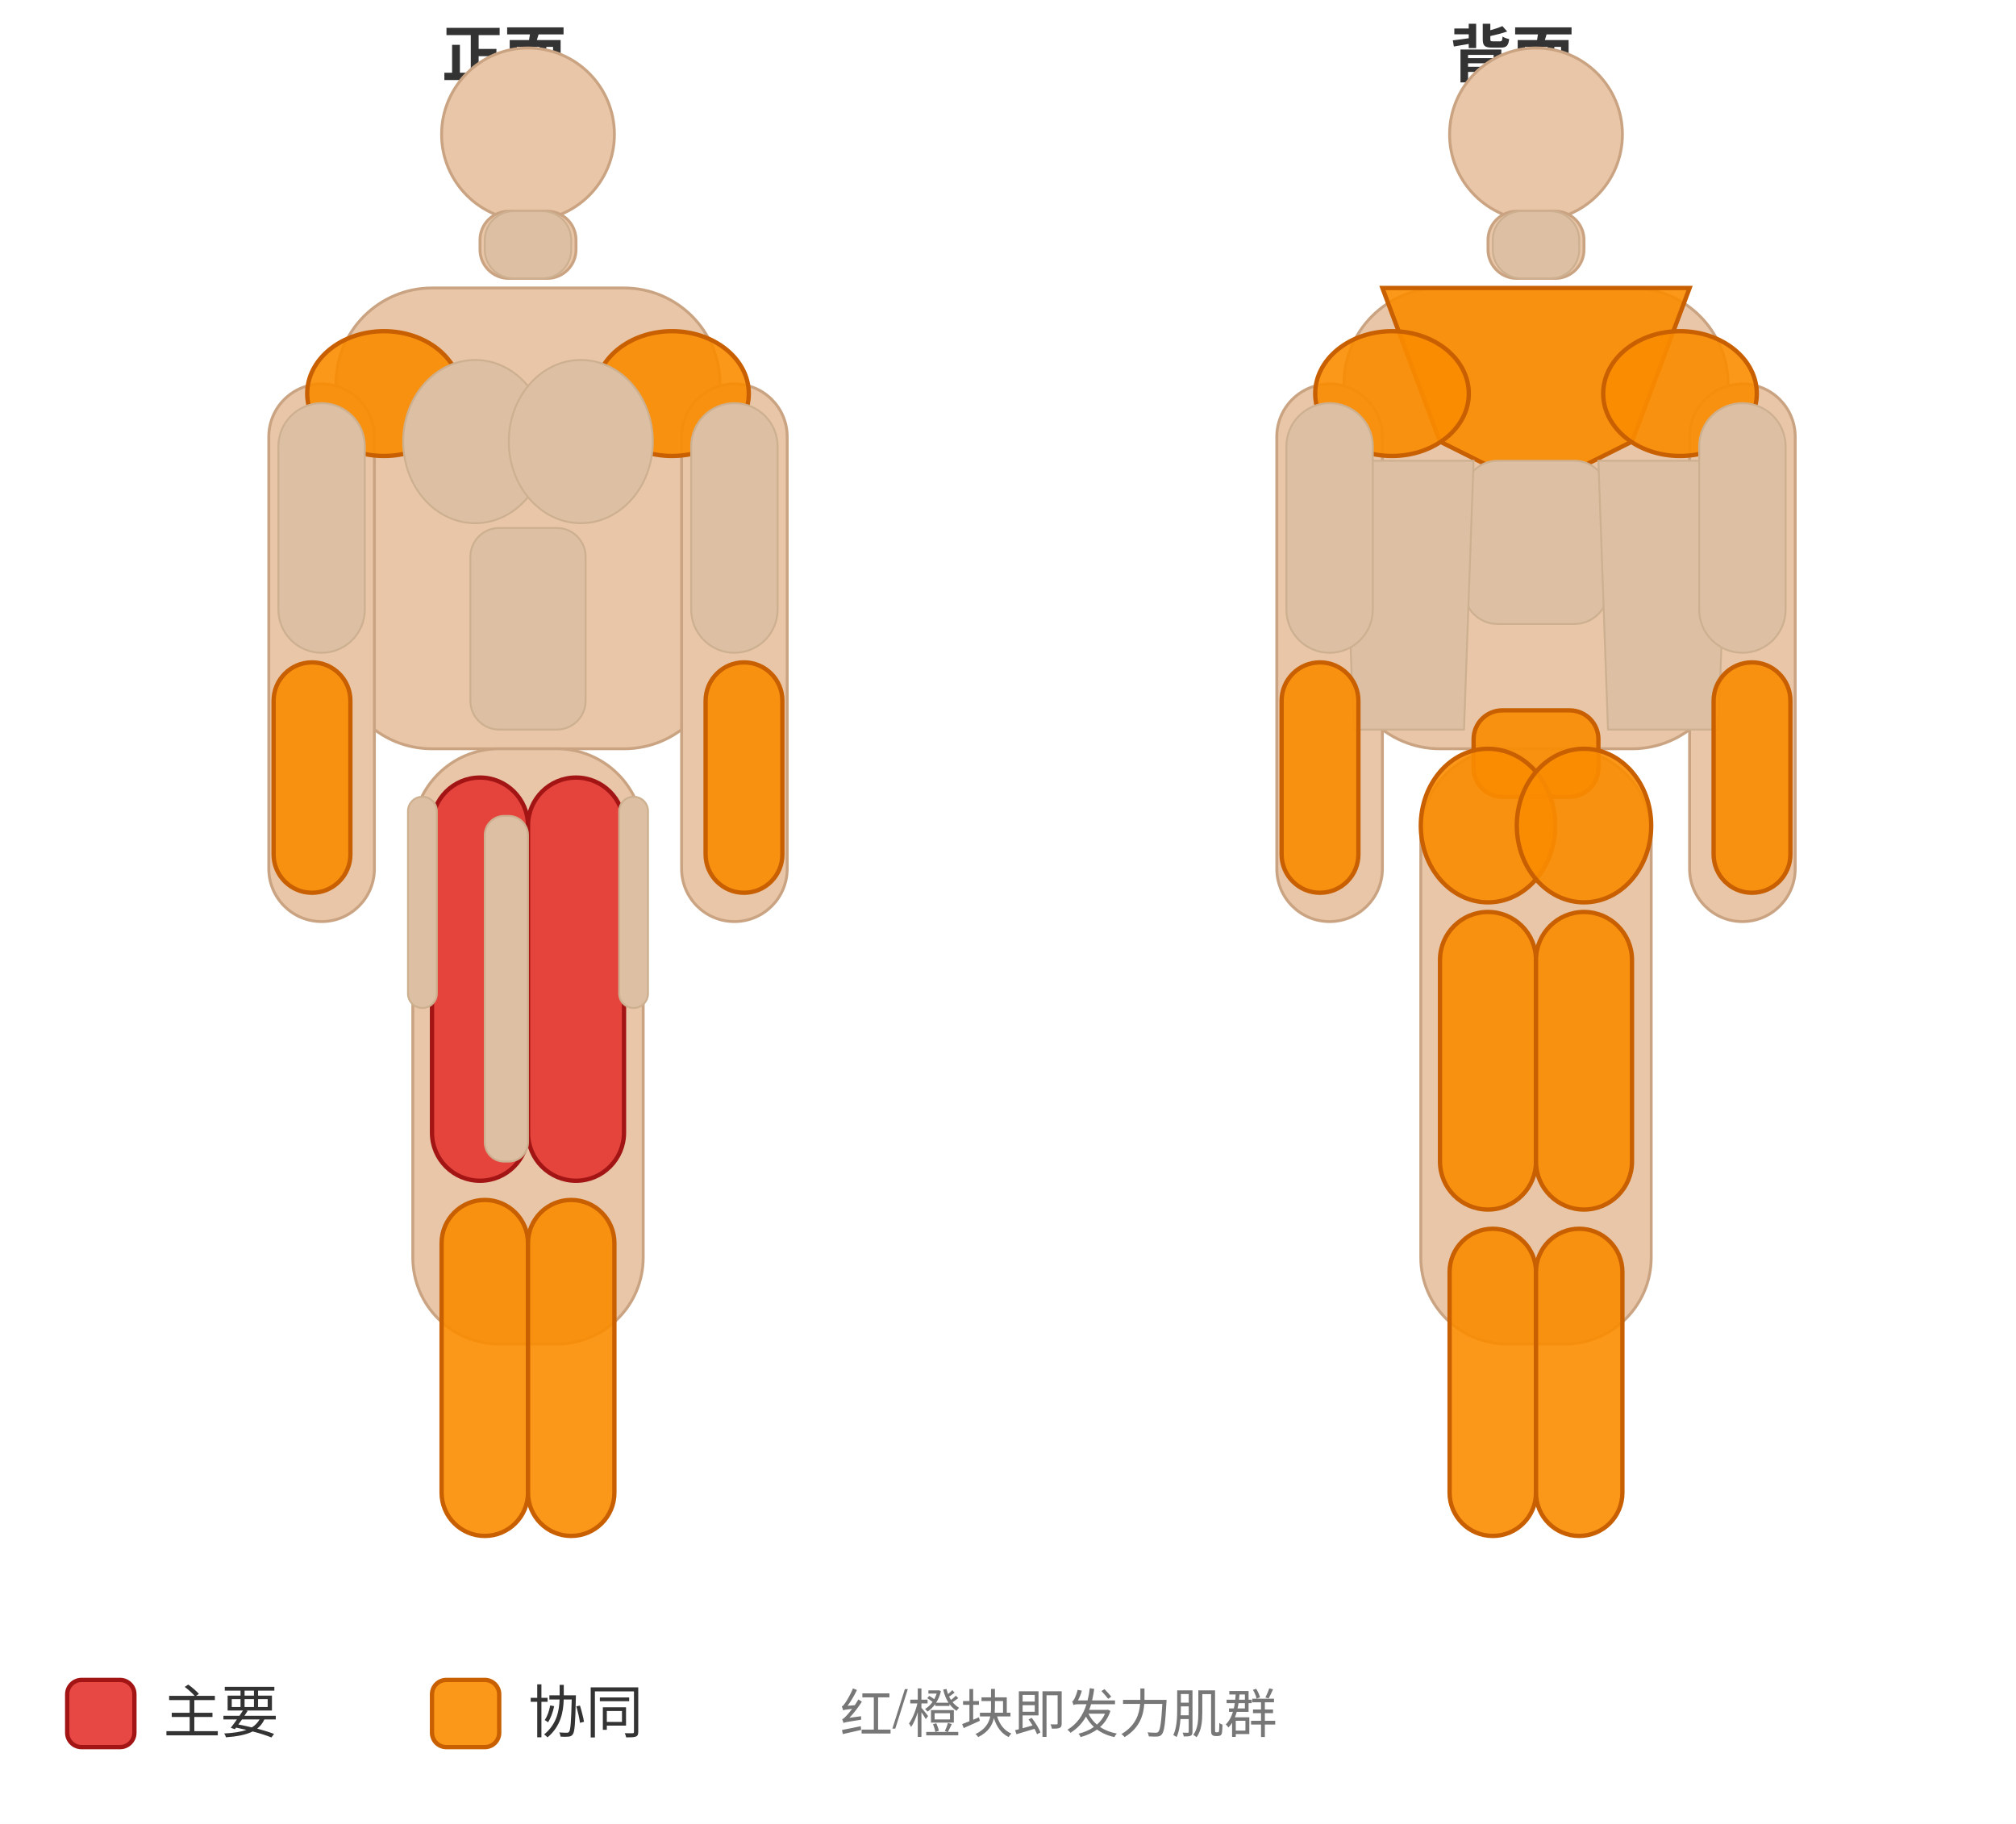
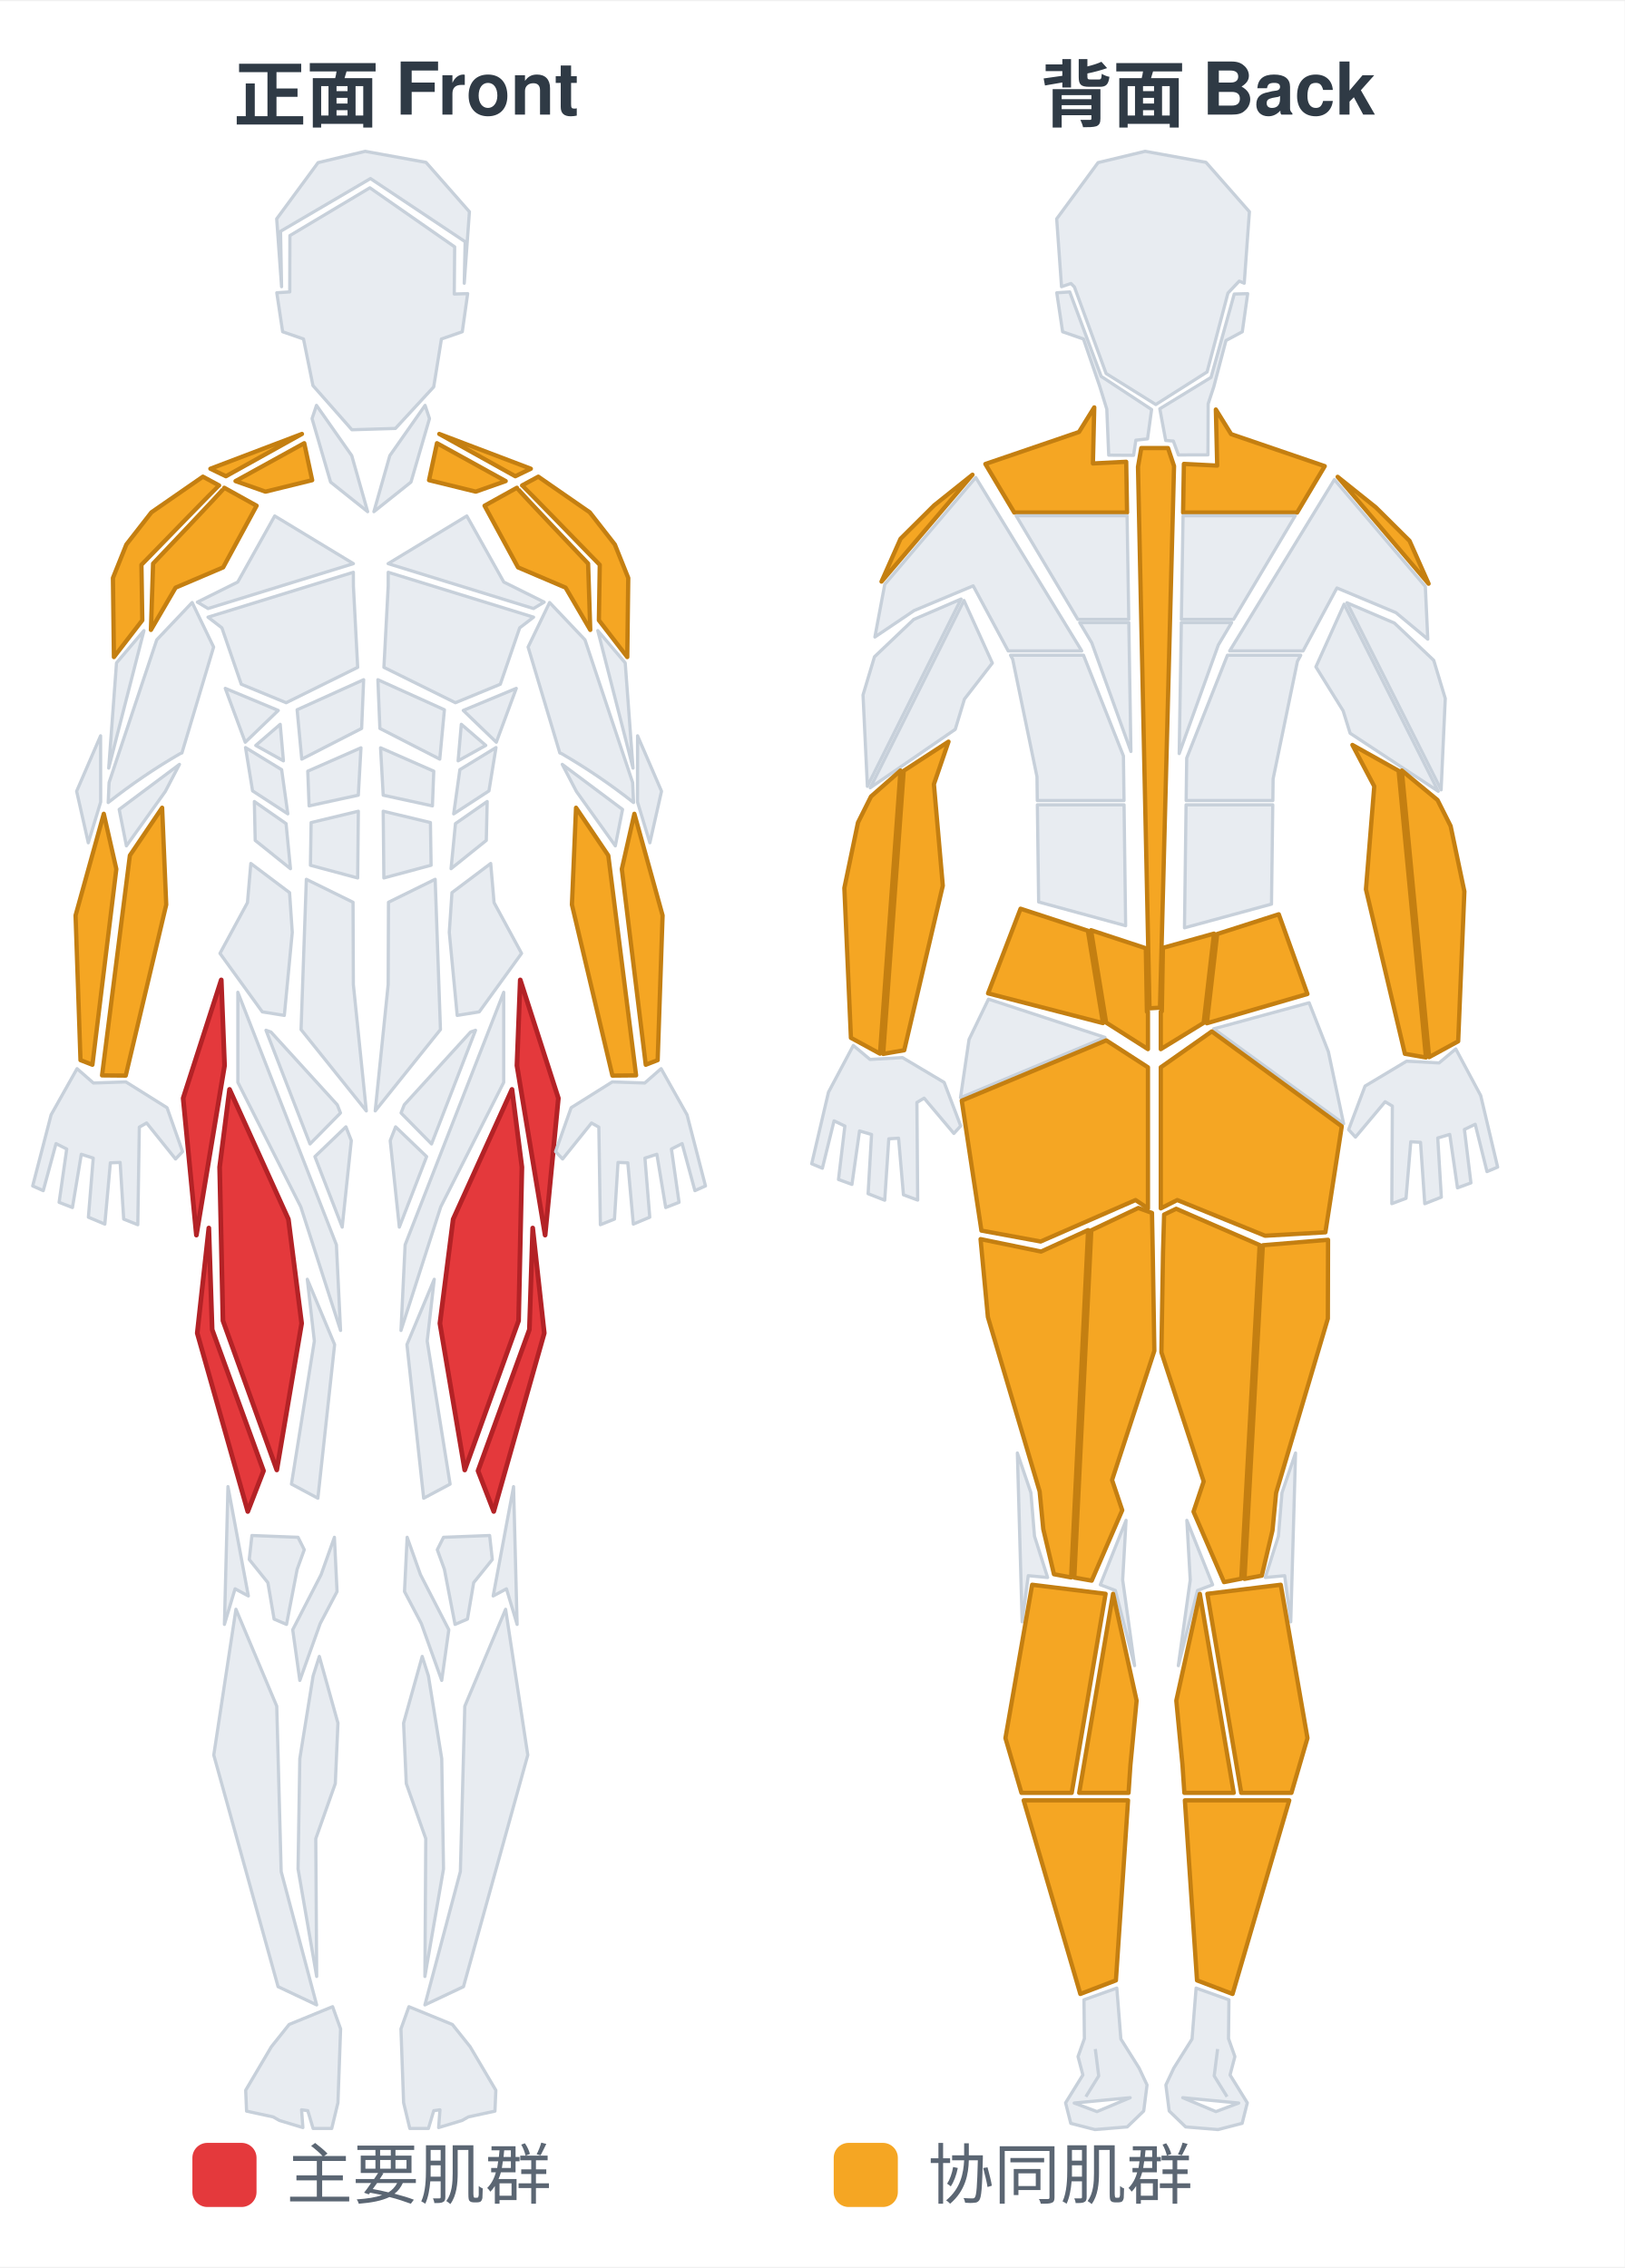
- <svg xmlns="http://www.w3.org/2000/svg" viewBox="0 0 420 380" width="420" height="380" font-family="-apple-system,Segoe UI,Helvetica,Arial,sans-serif">
-   <rect width="420" height="380" fill="#ffffff" />
-   <text x="105" y="16" font-size="13" font-weight="700" text-anchor="middle" fill="#333">正面</text>
-   <text x="315" y="16" font-size="13" font-weight="700" text-anchor="middle" fill="#333">背面</text>
-   <g transform="translate(10,0)">
-     <circle fill="#e9c6a8" stroke="#caa482" stroke-width="0.6" cx="100" cy="28" r="18" />
-     <rect fill="#e9c6a8" stroke="#caa482" stroke-width="0.6" x="90" y="44" width="20" height="14" rx="6" />
-     <rect fill="#e9c6a8" stroke="#caa482" stroke-width="0.6" x="60" y="60" width="80" height="96" rx="20" />
-     <rect fill="#e9c6a8" stroke="#caa482" stroke-width="0.6" x="46" y="80" width="22" height="112" rx="11" />
-     <rect fill="#e9c6a8" stroke="#caa482" stroke-width="0.6" x="132" y="80" width="22" height="112" rx="11" />
-     <rect fill="#e9c6a8" stroke="#caa482" stroke-width="0.6" x="76" y="156" width="48" height="124" rx="18" />
-     <rect fill="#ddc0a4" stroke="#cdb090" stroke-width="0.4" x="91" y="44" width="18" height="14" rx="6" />
-     <ellipse fill="#fb8c00" fill-opacity="0.9" stroke="#c85f00" stroke-width="0.9" cx="70" cy="82" rx="16" ry="13" />
-     <ellipse fill="#fb8c00" fill-opacity="0.9" stroke="#c85f00" stroke-width="0.9" cx="130" cy="82" rx="16" ry="13" />
-     <ellipse fill="#ddc0a4" stroke="#cdb090" stroke-width="0.4" cx="89" cy="92" rx="15" ry="17" />
-     <ellipse fill="#ddc0a4" stroke="#cdb090" stroke-width="0.4" cx="111" cy="92" rx="15" ry="17" />
-     <rect fill="#ddc0a4" stroke="#cdb090" stroke-width="0.4" x="48" y="84" width="18" height="52" rx="9" />
-     <rect fill="#ddc0a4" stroke="#cdb090" stroke-width="0.4" x="134" y="84" width="18" height="52" rx="9" />
-     <rect fill="#fb8c00" fill-opacity="0.9" stroke="#c85f00" stroke-width="0.9" x="47" y="138" width="16" height="48" rx="8" />
-     <rect fill="#fb8c00" fill-opacity="0.9" stroke="#c85f00" stroke-width="0.9" x="137" y="138" width="16" height="48" rx="8" />
-     <rect fill="#ddc0a4" stroke="#cdb090" stroke-width="0.4" x="88" y="110" width="24" height="42" rx="6" />
-     <rect fill="#e53935" fill-opacity="0.92" stroke="#a31515" stroke-width="0.9" x="80" y="162" width="20" height="84" rx="10" />
-     <rect fill="#e53935" fill-opacity="0.92" stroke="#a31515" stroke-width="0.9" x="100" y="162" width="20" height="84" rx="10" />
-     <rect fill="#ddc0a4" stroke="#cdb090" stroke-width="0.4" x="91" y="170" width="9" height="72" rx="4" />
-     <rect fill="#ddc0a4" stroke="#cdb090" stroke-width="0.4" x="75" y="166" width="6" height="44" rx="3" />
-     <rect fill="#ddc0a4" stroke="#cdb090" stroke-width="0.4" x="119" y="166" width="6" height="44" rx="3" />
-     <rect fill="#fb8c00" fill-opacity="0.9" stroke="#c85f00" stroke-width="0.9" x="82" y="250" width="18" height="70" rx="9" />
-     <rect fill="#fb8c00" fill-opacity="0.9" stroke="#c85f00" stroke-width="0.9" x="100" y="250" width="18" height="70" rx="9" />
+ <svg xmlns="http://www.w3.org/2000/svg" viewBox="0 0 76 106" width="260" height="363" role="img" font-family="-apple-system,BlinkMacSystemFont,Segoe UI,Helvetica,Arial,sans-serif">
+   <rect width="76" height="106" fill="#ffffff" />
+   <text x="19" y="5.6" font-size="3.4" font-weight="600" text-anchor="middle" fill="#2f3a45">正面 Front</text>
+   <text x="56.5" y="5.6" font-size="3.4" font-weight="600" text-anchor="middle" fill="#2f3a45">背面 Back</text>
+   <g transform="translate(1.5,7)">
+     <path d="m 11.672,6.359 -0.048,-2.591 4.206,-2.468 4.428,2.954 -0.041,1.944 0.242,-3.345 -2.031,-2.311 -2.845,-0.516 -2.204,0.529 -1.936,2.631 z" fill="#e8ecf1" stroke="#c7d0da" stroke-width="0.15" stroke-linejoin="round" />
+     <path d="m 19.749,6.703 0.02,-2.207 -3.967,-2.764 -3.741,2.236 -0.006,2.635 -0.607,0.04 0.274,1.824 0.976,0.339 0.442,2.18 1.822,2.066 2.035,-0.061 1.792,-1.944 0.36,-2.241 0.976,-0.339 0.252,-1.784 z" fill="#e8ecf1" stroke="#c7d0da" stroke-width="0.15" stroke-linejoin="round" />
+     <path d="m 13.305,11.911 1.65,2.352 0.744,2.622 -1.735,-1.384 -0.866,-2.971 z" fill="#e8ecf1" stroke="#c7d0da" stroke-width="0.15" stroke-linejoin="round" />
+     <path d="m 18.385,11.911 -1.65,2.352 -0.745,2.622 1.735,-1.384 0.866,-2.971 z" fill="#e8ecf1" stroke="#c7d0da" stroke-width="0.15" stroke-linejoin="round" />
+     <path d="m 19.048,13.248 3.557,1.979 0.727,-0.351 z m -0.107,0.433 -0.371,1.731 2.185,0.536 1.401,-0.494 z" fill="#f5a623" stroke="#c47f11" stroke-width="0.2" stroke-linejoin="round" />
+     <path d="m 22.922,15.657 0.758,-0.41 2.408,1.668 1.174,1.507 0.627,1.563 -0.046,3.702 -1.328,-1.722 0.041,-2.594 -0.488,-0.5 c 0,0 -3.098,-3.191 -3.144,-3.214 z m -0.241,0.109 c -0.001,0.052 3.33,3.547 3.33,3.547 l 0.101,3.104 -1.154,-1.978 -2.225,-0.948 -1.566,-2.885 z" fill="#f5a623" stroke="#c47f11" stroke-width="0.2" stroke-linejoin="round" />
+     <path d="m 12.625,13.248 -3.557,1.979 -0.727,-0.351 z m 0.107,0.433 0.371,1.731 -2.185,0.536 -1.401,-0.494 z" fill="#f5a623" stroke="#c47f11" stroke-width="0.2" stroke-linejoin="round" />
+     <path d="m 8.75,15.657 -0.758,-0.41 -2.408,1.668 -1.174,1.507 -0.627,1.563 0.046,3.702 1.328,-1.722 -0.041,-2.594 0.488,-0.5 c 0,0 3.098,-3.191 3.144,-3.214 z m 0.241,0.109 c 0.002,0.052 -3.33,3.547 -3.33,3.547 l -0.101,3.104 1.154,-1.978 2.225,-0.948 1.566,-2.885 z" fill="#f5a623" stroke="#c47f11" stroke-width="0.2" stroke-linejoin="round" />
+     <path d="m 27.622,30.815 -0.338,1.705 -1.819,-2.544 -0.663,-1.269 z m -2.853,-2.61 c -0.026,-0.014 -0.054,-0.025 -0.082,-0.032 l -1.483,-4.955 1.005,-2.084 1.655,1.745 2.23,6.677 0.042,0.937 c -1.065,-0.842 -2.19,-1.607 -3.364,-2.288 z m 1.694,-5.757 1.649,6.434 -0.365,-4.923 z" fill="#e8ecf1" stroke="#c7d0da" stroke-width="0.15" stroke-linejoin="round" />
+     <path d="m 26.955,32.969 1.301,10.289 -1.108,0.01 -1.894,-7.996 0.192,-4.537 z m 1.22,-1.95 -0.587,2.586 1.119,9.156 0.558,-0.217 0.23,-6.77 z" fill="#f5a623" stroke="#c47f11" stroke-width="0.2" stroke-linejoin="round" />
+     <path d="m 4.075,30.815 0.338,1.705 1.819,-2.544 0.663,-1.269 z m 2.853,-2.61 c 0.026,-0.014 0.054,-0.025 0.082,-0.032 l 1.483,-4.955 -1.005,-2.084 -1.655,1.745 -2.23,6.677 -0.042,0.937 c 1.065,-0.842 2.19,-1.607 3.364,-2.288 z m -1.694,-5.757 -1.649,6.434 0.365,-4.923 z" fill="#e8ecf1" stroke="#c7d0da" stroke-width="0.15" stroke-linejoin="round" />
+     <path d="m 4.575,32.969 -1.301,10.289 1.108,0.01 1.894,-7.996 -0.192,-4.537 z m -1.22,-1.95 0.587,2.586 -1.119,9.156 -0.558,-0.217 -0.23,-6.77 z" fill="#f5a623" stroke="#c47f11" stroke-width="0.2" stroke-linejoin="round" />
+     <path d="m 20.337,17.085 1.729,3.091 1.890,0.94 -0.5,0.3 -6.8, -2.1 z" fill="#e8ecf1" stroke="#c7d0da" stroke-width="0.15" stroke-linejoin="round" />
+     <path d="m 16.66,19.72 6.8,2.1 -0.65,0.5 -0.906,2.638 -2.1,0.865 -3.345,-1.655 0.2,-3.8 z" fill="#e8ecf1" stroke="#c7d0da" stroke-width="0.15" stroke-linejoin="round" />
+     <path d="m 11.351,17.085 -1.729,3.091 -1.890,0.94 0.5,0.3 6.8,-2.1 z" fill="#e8ecf1" stroke="#c7d0da" stroke-width="0.15" stroke-linejoin="round" />
+     <path d="m 15.03,19.72 -6.8,2.1 0.65,0.5 0.906,2.638 2.1,0.865 3.346,-1.655 -0.2,-3.8 z" fill="#e8ecf1" stroke="#c7d0da" stroke-width="0.15" stroke-linejoin="round" />
+     <path d="m 19.642,34.708 1.813,-1.365 0.157,1.833 1.286,2.373 -1.98,2.737 -1.031,0.166 -0.37,-3.888 z" fill="#e8ecf1" stroke="#c7d0da" stroke-width="0.15" stroke-linejoin="round" />
+     <path d="M 19.289,26.152 l -3.112 -1.406 0.094 2.28 2.801 1.436 z M 21.224,27.820 l -1.294 0.721 0.15 -1.709 z M 20.171,26.183 l 2.48 -1.032 -0.934 2.521 z M 21.702,27.921 l -1.69 1.034 -0.289 2.068 1.65 -1.075 z" fill="#e8ecf1" stroke="#c7d0da" stroke-width="0.15" stroke-linejoin="round" />
+     <path d="M 18.791,29.025 l -0.062 1.624 -2.303 -0.5 -0.124 -2.217 z M 18.635,31.429 l 0.031 1.998 -2.21 0.594 -0.031 -3.123 z M 21.290,30.444 l -1.484 1.034 -0.206 2.109 1.649 -1.324 z" fill="#e8ecf1" stroke="#c7d0da" stroke-width="0.15" stroke-linejoin="round" />
+     <path d="m 12.046,34.708 -1.813,-1.365 -0.157,1.833 -1.286,2.374 1.98,2.736 1.031,0.166 0.371,-3.887 z" fill="#e8ecf1" stroke="#c7d0da" stroke-width="0.15" stroke-linejoin="round" />
+     <path d="m 15.636,44.92 -0.606,-5.912 -0.015,-3.849 -2.185,-1.075 -0.247,7.03 z" fill="#e8ecf1" stroke="#c7d0da" stroke-width="0.15" stroke-linejoin="round" />
+     <path d="m 16.052,44.919 0.606,-5.912 0.015,-3.849 2.184,-1.075 0.247,7.03 z" fill="#e8ecf1" stroke="#c7d0da" stroke-width="0.15" stroke-linejoin="round" />
+     <path d="m 12.399,26.152 3.112,-1.406 -0.094,2.28 -2.801,1.436 z m -1.935,1.669 1.294,0.721 -0.15,-1.709 z m 1.053,-1.637 -2.479,-1.033 0.934,2.521 z m -1.532,1.737 1.69,1.034 0.289,2.067 -1.649,-1.075 z" fill="#e8ecf1" stroke="#c7d0da" stroke-width="0.15" stroke-linejoin="round" />
+     <path d="M 12.897,29.025 l 0.062 1.624 2.303 -0.5 0.124 -2.217 z M 13.053,31.430 l -0.031 1.998 2.21 0.594 0.031 -3.123 z M 10.398,30.445 l 1.484 1.034 0.206 2.109 -1.65 -1.324 z" fill="#e8ecf1" stroke="#c7d0da" stroke-width="0.15" stroke-linejoin="round" />
+     <path d="m 14.404,45.04 0.022,-0.028 -0.149,-0.379 -3.102,-3.404 -0.233,-0.083 2.059,5.32 z m -1.173,2.018 1.277,3.299 0.426,-4.049 -0.252,-0.643 z" fill="#e8ecf1" stroke="#c7d0da" stroke-width="0.15" stroke-linejoin="round" />
+     <path d="m 17.284,45.04 -0.022,-0.028 0.149,-0.379 3.102,-3.404 0.232,-0.083 -2.058,5.32 z m 1.173,2.018 -1.277,3.299 -0.426,-4.048 0.252,-0.643 z" fill="#e8ecf1" stroke="#c7d0da" stroke-width="0.15" stroke-linejoin="round" />
+     <path d="m 23.419,50.399 -0.155,4.751 -2.403,6.609 0.736,1.9 2.364,-8.344 z m -0.582,-11.608 -0.155,4.007 1.318,7.932 0.62,-6.403 z m -0.387,5.123 -2.752,6.073 -0.62,4.874 1.162,6.858 2.519,-6.981 0.155,-7.188 z" fill="#e4393c" stroke="#b32226" stroke-width="0.22" stroke-linejoin="round" />
+     <path d="m 22.063,39.37 v 4.214 l -2.946,5.825 -1.86,5.783 0.194,-4.007 z m -3.249,13.426 -0.065,0.155 -1.213,2.902 0.783,7.188 1.236,-0.661 -1.071,-6.693 z" fill="#e8ecf1" stroke="#c7d0da" stroke-width="0.15" stroke-linejoin="round" />
+     <path d="m 17.256,87.868 0.124,3.452 0.29,1.206 h 0.871 l 0.249,-0.832 0.291,-0.042 -0.062,0.832 1.099,-0.333 0.291,-0.166 1.244,-0.27 0.042,-0.977 -1.203,-2.037 -0.83,-1.04 -2.033,-0.832 z" fill="#e8ecf1" stroke="#c7d0da" stroke-width="0.15" stroke-linejoin="round" />
+     <path d="m 18.251,70.441 0.291,0.915 0.622,3.868 0.083,5.157 -0.871,5.033 0.041,-6.447 -0.912,-2.578 -0.126,-2.828 z m 1.992,2.329 -0.208,7.736 -1.659,6.239 1.805,-0.853 3.008,-10.836 -1.037,-6.821 z" fill="#e8ecf1" stroke="#c7d0da" stroke-width="0.15" stroke-linejoin="round" />
+     <path d="m 21.405,64.784 0.124,1.123 -0.871,1.082 -0.291,1.706 -0.581,0.249 -0.498,-2.579 -0.332,-0.915 0.291,-0.582 z m -3.859,0.083 0.622,1.747 1.327,2.579 -0.332,2.371 -0.954,-2.662 -0.787,-1.497 z m 4.978,-2.37 -0.954,5.116 0.622,-0.333 0.498,1.664 z" fill="#e8ecf1" stroke="#c7d0da" stroke-width="0.15" stroke-linejoin="round" />
+     <path d="m 8.269,50.399 0.155,4.751 2.403,6.61 -0.736,1.9 -2.364,-8.344 z m 0.581,-11.608 0.155,4.007 -1.318,7.932 -0.62,-6.403 z m 0.388,5.122 2.752,6.072 0.62,4.874 -1.162,6.858 -2.519,-6.982 -0.155,-7.188 z" fill="#e4393c" stroke="#b32226" stroke-width="0.22" stroke-linejoin="round" />
+     <path d="m 9.626,39.369 v 4.214 l 2.945,5.825 1.86,5.783 -0.194,-4.007 z m 3.249,13.426 0.065,0.155 1.213,2.902 -0.783,7.188 -1.236,-0.661 1.071,-6.693 z" fill="#e8ecf1" stroke="#c7d0da" stroke-width="0.15" stroke-linejoin="round" />
+     <path d="m 14.433,87.868 -0.124,3.452 -0.291,1.206 h -0.871 l -0.249,-0.832 -0.291,-0.042 0.062,0.832 -1.099,-0.333 -0.291,-0.166 -1.245,-0.27 -0.041,-0.977 1.203,-2.038 0.83,-1.04 2.033,-0.832 z" fill="#e8ecf1" stroke="#c7d0da" stroke-width="0.15" stroke-linejoin="round" />
+     <path d="m 13.438,70.441 -0.291,0.915 -0.622,3.868 -0.083,5.157 0.872,5.033 -0.042,-6.447 0.913,-2.578 0.124,-2.828 z m -1.992,2.329 0.207,7.736 1.66,6.239 -1.805,-0.853 -3.008,-10.836 1.037,-6.821 z" fill="#e8ecf1" stroke="#c7d0da" stroke-width="0.15" stroke-linejoin="round" />
+     <path d="m 10.284,64.784 -0.124,1.123 0.871,1.082 0.291,1.706 0.581,0.249 0.498,-2.579 0.332,-0.915 -0.291,-0.582 z m 3.859,0.083 -0.622,1.747 -1.328,2.579 0.332,2.371 0.954,-2.662 0.788,-1.496 z m -4.979,-2.371 0.954,5.116 -0.622,-0.333 -0.498,1.664 z" fill="#e8ecf1" stroke="#c7d0da" stroke-width="0.15" stroke-linejoin="round" />
+     <path d="m 3.205,27.37 0.005,3.094 -0.58,1.912 -0.545,-2.412 z" fill="#e8ecf1" stroke="#c7d0da" stroke-width="0.15" stroke-linejoin="round" />
+     <path d="m 4.39,43.563 -1.52,0.051 -0.766,-0.671 -1.213,2.158 -0.862,3.329 0.494,0.221 0.598,-2.202 0.5,0.254 -0.356,2.494 0.624,0.243 0.414,-2.492 0.558,0.179 -0.226,2.766 0.769,0.323 0.258,-2.868 0.458,-0.018 0.166,2.652 0.66,0.263 0.071,-4.566 0.342,-0.194 1.353,1.684 0.328,-0.344 -0.726,-2.055 z" fill="#e8ecf1" stroke="#c7d0da" stroke-width="0.15" stroke-linejoin="round" />
+     <path d="m 28.325,27.37 -0.005,3.094 0.58,1.912 0.545,-2.412 z" fill="#e8ecf1" stroke="#c7d0da" stroke-width="0.15" stroke-linejoin="round" />
+     <path d="m 27.14,43.563 1.52,0.051 0.766,-0.671 1.213,2.158 0.862,3.329 -0.494,0.221 -0.598,-2.202 -0.5,0.254 0.356,2.494 -0.624,0.243 -0.414,-2.492 -0.558,0.179 0.226,2.766 -0.769,0.323 -0.258,-2.868 -0.458,-0.018 -0.166,2.652 -0.66,0.263 -0.071,-4.566 -0.342,-0.194 -1.353,1.684 -0.328,-0.344 0.726,-2.055 z" fill="#e8ecf1" stroke="#c7d0da" stroke-width="0.15" stroke-linejoin="round" />
+     <path d="m 48.157,6.359 0.442,-0.15 0.161,0.164 1.482,4.048 2.324,1.451 2.4,-1.524 0.976,-3.69 0.528,-0.559 0.234,0.098 0.242,-3.345 -2.031,-2.311 -2.845,-0.516 -2.204,0.529 -1.936,2.631 z" fill="#e8ecf1" stroke="#c7d0da" stroke-width="0.15" stroke-linejoin="round" />
+     <path d="m 52.37,12.105 -2.358,-1.55 -1.471,-3.951 -0.607,0.04 0.274,1.824 0.976,0.339 0.761,2.216 0.33,1.068 0.089,2.149 1.164,0.008 0.106,-0.708 0.547,-0.061 z m 1.018,1.476 0.238,0.65 1.381,-0.004 0.01,-2.388 0.26,-0.791 0.572,-2.17 0.764,-0.41 0.252,-1.784 -0.629,0.019 -1.085,3.9 -2.397,1.467 0.277,1.485 z" fill="#e8ecf1" stroke="#c7d0da" stroke-width="0.15" stroke-linejoin="round" />
+     <path d="M 49.625,14.629 L 49.688,12.005 L 48.974,13.157 L 44.594,14.654 L 45.945,16.925 L 51.222,16.925 L 51.183,14.550 Z" fill="#f5a623" stroke="#c47f11" stroke-width="0.2" stroke-linejoin="round" />
+     <path d="M 46.034,17.075 L 48.920,21.925 L 51.303,21.925 L 51.224,17.075 Z" fill="#e8ecf1" stroke="#c7d0da" stroke-width="0.15" stroke-linejoin="round" />
+     <path d="M 49.009,22.075 L 49.572,23.022 L 51.403,28.104 L 51.305,22.075 Z" fill="#e8ecf1" stroke="#c7d0da" stroke-width="0.15" stroke-linejoin="round" />
+     <path d="M 55.439,14.729 L 55.376,12.104 L 56.090,13.256 L 60.470,14.754 L 59.179,16.925 L 53.844,16.925 L 53.881,14.649 Z" fill="#f5a623" stroke="#c47f11" stroke-width="0.2" stroke-linejoin="round" />
+     <path d="M 59.089,17.075 L 56.204,21.925 L 53.763,21.925 L 53.842,17.075 Z" fill="#e8ecf1" stroke="#c7d0da" stroke-width="0.15" stroke-linejoin="round" />
+     <path d="M 56.114,22.075 L 55.492,23.121 L 53.661,28.203 L 53.761,22.075 Z" fill="#e8ecf1" stroke="#c7d0da" stroke-width="0.15" stroke-linejoin="round" />
+     <path d="M 44.144,15.285 L 39.888,20.286 L 39.426,22.749 L 41.263,21.510 L 44.025,20.355 L 45.663,23.400 L 49.103,23.400 Z" fill="#e8ecf1" stroke="#c7d0da" stroke-width="0.15" stroke-linejoin="round" />
+     <path d="M 42.201,16.586 L 40.626,18.152 L 39.736,20.156 L 43.992,15.155 Z" fill="#f5a623" stroke="#c47f11" stroke-width="0.2" stroke-linejoin="round" />
+     <path d="M 45.771,23.600 L 45.872,23.789 L 47.009,29.286 L 47.023,30.400 L 51.080,30.400 L 51.053,28.314 L 49.185,23.600 Z" fill="#e8ecf1" stroke="#c7d0da" stroke-width="0.15" stroke-linejoin="round" />
+     <path d="M 47.026,30.600 L 47.086,35.145 L 51.156,36.255 L 51.082,30.600 Z" fill="#e8ecf1" stroke="#c7d0da" stroke-width="0.15" stroke-linejoin="round" />
+     <path d="M 62.863,16.686 L 64.438,18.251 L 65.328,20.255 L 61.073,15.254 Z" fill="#f5a623" stroke="#c47f11" stroke-width="0.2" stroke-linejoin="round" />
+     <path d="M 60.921,15.384 L 65.176,20.385 L 65.290,22.849 L 63.801,21.609 L 61.039,20.454 L 59.455,23.400 L 56.022,23.400 Z" fill="#e8ecf1" stroke="#c7d0da" stroke-width="0.15" stroke-linejoin="round" />
+     <path d="M 59.347,23.600 L 59.192,23.888 L 58.055,29.385 L 58.042,30.400 L 53.986,30.400 L 54.012,28.413 L 55.918,23.600 Z" fill="#e8ecf1" stroke="#c7d0da" stroke-width="0.15" stroke-linejoin="round" />
+     <path d="M 58.039,30.600 L 57.979,35.245 L 53.908,36.354 L 53.983,30.600 Z" fill="#e8ecf1" stroke="#c7d0da" stroke-width="0.15" stroke-linejoin="round" />
+     <path d="M 43.593,21.039 L 44.920,23.967 L 43.615,25.653 L 43.186,27.069 L 39.209,29.802 Z" fill="#e8ecf1" stroke="#c7d0da" stroke-width="0.15" stroke-linejoin="round" />
+     <path d="M 43.459,20.972 L 39.075,29.735 L 38.871,25.461 L 39.407,23.674 L 41.242,21.927 Z" fill="#e8ecf1" stroke="#c7d0da" stroke-width="0.15" stroke-linejoin="round" />
+     <path d="M 40.717,42.425 l -1.518,0.086 -0.782,-0.653 -1.162,2.186 -0.784,3.348 0.499,0.209 0.546,-2.216 0.506,0.242 -0.298,2.502 0.629,0.229 0.355,-2.501 0.562,0.165 -0.161,2.771 0.777,0.305 0.191,-2.873 0.457,-0.029 0.228,2.648 0.666,0.248 -0.036,-4.567 0.337,-0.202 1.392,1.651 0.32,-0.351 -0.774,-2.037 z" fill="#e8ecf1" stroke="#c7d0da" stroke-width="0.15" stroke-linejoin="round" />
+     <path d="M 40.775,29.006 L 42.870,27.644 L 42.187,29.635 L 42.603,34.383 L 40.799,42.081 L 39.814,42.253 Z" fill="#f5a623" stroke="#c47f11" stroke-width="0.2" stroke-linejoin="round" />
+     <path d="M 39.665,42.242 L 38.305,41.501 L 37.998,34.491 L 38.635,31.429 L 39.245,30.209 L 40.625,28.994 Z" fill="#f5a623" stroke="#c47f11" stroke-width="0.2" stroke-linejoin="round" />
+     <path d="M 61.376,21.213 L 60.056,24.145 L 61.330,26.199 L 61.657,27.251 L 65.780,29.966 Z" fill="#e8ecf1" stroke="#c7d0da" stroke-width="0.15" stroke-linejoin="round" />
+     <path d="M 61.510,21.146 L 65.914,29.899 L 66.108,25.624 L 65.568,23.839 L 63.729,22.096 Z" fill="#e8ecf1" stroke="#c7d0da" stroke-width="0.15" stroke-linejoin="round" />
+     <path d="M 64.301,42.592 l 1.518,0.083 0.78,-0.655 1.167,2.183 0.792,3.346 -0.498,0.211 -0.551,-2.215 -0.505,0.243 0.304,2.501 -0.629,0.23 -0.361,-2.5 -0.562,0.167 0.168,2.77 -0.776,0.306 -0.197,-2.872 -0.457,-0.028 -0.222,2.648 -0.665,0.249 0.025,-4.567 -0.337,-0.201 -1.388,1.655 -0.321,-0.35 0.77,-2.039 z" fill="#e8ecf1" stroke="#c7d0da" stroke-width="0.15" stroke-linejoin="round" />
+     <path d="M 65.204,42.420 L 63.925,29.007 L 61.764,27.798 L 62.786,29.733 L 62.397,34.555 L 64.219,42.248 Z" fill="#f5a623" stroke="#c47f11" stroke-width="0.2" stroke-linejoin="round" />
+     <path d="M 64.075,28.993 L 65.353,42.405 L 66.712,41.663 L 67.002,34.653 L 66.358,31.591 L 65.745,30.373 Z" fill="#f5a623" stroke="#c47f11" stroke-width="0.2" stroke-linejoin="round" />
+     <path d="m 51.734,14.789 0.539,25.331 0.49,-0.03 0.657,-25.339 -0.281,-0.842 -1.251,-4.9e-4 z" fill="#f5a623" stroke="#c47f11" stroke-width="0.2" stroke-linejoin="round" />
+     <path d="M 52.100,37.310 L 49.537,36.465 L 50.244,40.788 L 52.200,42.030 L 52.200,40.270 L 52.150,40.280 Z" fill="#f5a623" stroke="#c47f11" stroke-width="0.2" stroke-linejoin="round" />
+     <path d="M 49.389,36.490 L 46.240,35.460 L 44.720,39.420 L 50.096,40.812 Z" fill="#f5a623" stroke="#c47f11" stroke-width="0.2" stroke-linejoin="round" />
+     <path d="M 52.800,42.030 L 52.800,40.270 L 52.850,40.260 L 52.900,37.290 L 55.289,36.625 L 54.805,40.801 Z" fill="#f5a623" stroke="#c47f11" stroke-width="0.2" stroke-linejoin="round" />
+     <path d="M 55.439,36.643 L 55.980,36.470 L 58.320,35.720 L 59.660,39.450 L 54.955,40.819 Z" fill="#f5a623" stroke="#c47f11" stroke-width="0.2" stroke-linejoin="round" />
+     <path d="M 50.191,41.481 L 44.740,39.690 L 43.830,41.580 L 43.431,44.301 Z" fill="#e8ecf1" stroke="#c7d0da" stroke-width="0.15" stroke-linejoin="round" />
+     <path d="M 50.249,41.619 L 43.489,44.439 L 44.410,50.520 L 47.180,51.030 L 51.620,49.090 L 52.200,49.480 L 52.200,42.880 Z" fill="#f5a623" stroke="#c47f11" stroke-width="0.2" stroke-linejoin="round" />
+     <path d="M 55.274,41.079 L 61.354,45.519 L 60.640,42.150 L 59.740,39.860 Z" fill="#e8ecf1" stroke="#c7d0da" stroke-width="0.15" stroke-linejoin="round" />
+     <path d="M 55.186,41.201 L 52.800,42.880 L 52.800,49.480 L 53.570,49.090 L 57.680,50.760 L 60.500,50.600 L 61.266,45.641 Z" fill="#f5a623" stroke="#c47f11" stroke-width="0.2" stroke-linejoin="round" />
+     <path d="m 51.176,64.074 -1.206,3.015 0.707,0.266 0.898,3.518 -0.558,-4.012 z m -5.085,-3.15 0.634,1.861 0.168,2.033 0.613,1.931 -0.906,-0.085 -0.285,2.16 z" fill="#e8ecf1" stroke="#c7d0da" stroke-width="0.15" stroke-linejoin="round" />
+     <path d="m 54.019,64.074 1.206,3.015 -0.707,0.266 -0.898,3.518 0.558,-4.012 z m 5.085,-3.15 -0.634,1.861 -0.168,2.033 -0.613,1.931 0.906,-0.085 0.285,2.16 z" fill="#e8ecf1" stroke="#c7d0da" stroke-width="0.15" stroke-linejoin="round" />
+     <path d="M 50.568,67.512 L 51.669,72.509 L 51.379,75.532 L 51.292,76.825 L 48.983,76.825 Z" fill="#f5a623" stroke="#c47f11" stroke-width="0.2" stroke-linejoin="round" />
+     <path d="M 50.218,67.512 L 48.633,76.825 L 46.283,76.825 L 45.533,74.263 L 46.783,67.088 Z" fill="#f5a623" stroke="#c47f11" stroke-width="0.2" stroke-linejoin="round" />
+     <path d="M 46.386,77.175 L 51.269,77.175 L 50.701,85.598 L 49.037,86.233 Z" fill="#f5a623" stroke="#c47f11" stroke-width="0.2" stroke-linejoin="round" />
+     <path d="M 54.628,67.512 L 53.526,72.509 L 53.816,75.532 L 53.903,76.825 L 56.213,76.825 Z" fill="#f5a623" stroke="#c47f11" stroke-width="0.2" stroke-linejoin="round" />
+     <path d="M 54.978,67.512 L 56.563,76.825 L 58.912,76.825 L 59.662,74.263 L 58.412,67.088 Z" fill="#f5a623" stroke="#c47f11" stroke-width="0.2" stroke-linejoin="round" />
+     <path d="M 53.927,77.175 L 58.810,77.175 L 56.158,86.233 L 54.495,85.598 Z" fill="#f5a623" stroke="#c47f11" stroke-width="0.2" stroke-linejoin="round" />
+     <path d="M 50.933,88.341 l 0.852,1.358 0.372,0.792 -0.156,1.218 -0.77,0.744 -1.512,0.125 -1.13,-0.292 -0.242,-0.959 0.808,-1.304 -0.226,-0.86 0.297,-0.842 -0.019,-1.815 1.536,-0.548 z m -1.196,0.468 0.159,1.258 -0.602,0.974 m -0.544,0.295 1.065,0.401 1.553,-0.651 z" fill="#e8ecf1" stroke="#c7d0da" stroke-width="0.15" stroke-linejoin="round" />
+     <path d="M 49.550,50.504 L 51.751,49.461 L 52.389,49.692 L 52.424,51.499 L 52.499,56.145 L 50.521,62.188 L 50.997,63.602 L 49.569,66.897 L 48.755,66.754 Z" fill="#f5a623" stroke="#c47f11" stroke-width="0.2" stroke-linejoin="round" />
+     <path d="M 49.400,50.496 L 48.605,66.746 L 47.803,66.596 L 47.302,64.480 L 47.133,62.723 L 44.712,54.565 L 44.369,50.918 L 47.200,51.500 Z" fill="#f5a623" stroke="#c47f11" stroke-width="0.2" stroke-linejoin="round" />
+     <path d="M 54.262,88.341 l -0.852,1.358 -0.372,0.792 0.156,1.218 0.77,0.744 1.512,0.125 1.13,-0.292 0.242,-0.959 -0.808,-1.304 0.226,-0.86 -0.297,-0.842 0.019,-1.815 -1.536,-0.548 z m 1.196,0.468 -0.159,1.258 0.602,0.974 m 0.544,0.295 -1.065,0.401 -1.553,-0.651 z" fill="#e8ecf1" stroke="#c7d0da" stroke-width="0.15" stroke-linejoin="round" />
+     <path d="M 57.425,51.196 L 56.565,66.806 L 55.759,66.965 L 54.331,63.670 L 54.807,62.256 L 52.829,56.213 L 52.904,51.567 L 52.956,49.769 L 53.520,49.498 Z" fill="#f5a623" stroke="#c47f11" stroke-width="0.2" stroke-linejoin="round" />
+     <path d="M 57.575,51.204 L 60.625,50.950 L 60.616,54.633 L 58.195,62.791 L 58.026,64.547 L 57.525,66.663 L 56.715,66.814 Z" fill="#f5a623" stroke="#c47f11" stroke-width="0.2" stroke-linejoin="round" />
  </g>
-   <g transform="translate(220,0)">
-     <circle fill="#e9c6a8" stroke="#caa482" stroke-width="0.6" cx="100" cy="28" r="18" />
-     <rect fill="#e9c6a8" stroke="#caa482" stroke-width="0.6" x="90" y="44" width="20" height="14" rx="6" />
-     <rect fill="#e9c6a8" stroke="#caa482" stroke-width="0.6" x="60" y="60" width="80" height="96" rx="20" />
-     <rect fill="#e9c6a8" stroke="#caa482" stroke-width="0.6" x="46" y="80" width="22" height="112" rx="11" />
-     <rect fill="#e9c6a8" stroke="#caa482" stroke-width="0.6" x="132" y="80" width="22" height="112" rx="11" />
-     <rect fill="#e9c6a8" stroke="#caa482" stroke-width="0.6" x="76" y="156" width="48" height="124" rx="18" />
-     <rect fill="#ddc0a4" stroke="#cdb090" stroke-width="0.4" x="91" y="44" width="18" height="14" rx="6" />
-     <polygon fill="#fb8c00" fill-opacity="0.9" stroke="#c85f00" stroke-width="0.9" points="68,60 132,60 120,92 100,102 80,92" />
-     <ellipse fill="#fb8c00" fill-opacity="0.9" stroke="#c85f00" stroke-width="0.9" cx="70" cy="82" rx="16" ry="13" />
-     <ellipse fill="#fb8c00" fill-opacity="0.9" stroke="#c85f00" stroke-width="0.9" cx="130" cy="82" rx="16" ry="13" />
-     <rect fill="#ddc0a4" stroke="#cdb090" stroke-width="0.4" x="85" y="96" width="30" height="34" rx="7" />
-     <polygon fill="#ddc0a4" stroke="#cdb090" stroke-width="0.4" points="60,96 87,96 85,152 62,152" />
-     <polygon fill="#ddc0a4" stroke="#cdb090" stroke-width="0.4" points="113,96 140,96 138,152 115,152" />
-     <rect fill="#fb8c00" fill-opacity="0.9" stroke="#c85f00" stroke-width="0.9" x="87" y="148" width="26" height="18" rx="6" />
-     <rect fill="#ddc0a4" stroke="#cdb090" stroke-width="0.4" x="48" y="84" width="18" height="52" rx="9" />
-     <rect fill="#ddc0a4" stroke="#cdb090" stroke-width="0.4" x="134" y="84" width="18" height="52" rx="9" />
-     <rect fill="#fb8c00" fill-opacity="0.9" stroke="#c85f00" stroke-width="0.9" x="47" y="138" width="16" height="48" rx="8" />
-     <rect fill="#fb8c00" fill-opacity="0.9" stroke="#c85f00" stroke-width="0.9" x="137" y="138" width="16" height="48" rx="8" />
-     <ellipse fill="#fb8c00" fill-opacity="0.9" stroke="#c85f00" stroke-width="0.9" cx="90" cy="172" rx="14" ry="16" />
-     <ellipse fill="#fb8c00" fill-opacity="0.9" stroke="#c85f00" stroke-width="0.9" cx="110" cy="172" rx="14" ry="16" />
-     <rect fill="#fb8c00" fill-opacity="0.9" stroke="#c85f00" stroke-width="0.9" x="80" y="190" width="20" height="62" rx="10" />
-     <rect fill="#fb8c00" fill-opacity="0.9" stroke="#c85f00" stroke-width="0.9" x="100" y="190" width="20" height="62" rx="10" />
-     <rect fill="#fb8c00" fill-opacity="0.9" stroke="#c85f00" stroke-width="0.9" x="82" y="256" width="18" height="64" rx="9" />
-     <rect fill="#fb8c00" fill-opacity="0.9" stroke="#c85f00" stroke-width="0.9" x="100" y="256" width="18" height="64" rx="9" />
-   </g>
-   <rect x="14" y="350" width="14" height="14" rx="3" fill="#e53935" fill-opacity="0.92" stroke="#a31515" stroke-width="0.9" />
-   <text x="34" y="361" font-size="12" fill="#333">主要</text>
-   <rect x="90" y="350" width="14" height="14" rx="3" fill="#fb8c00" fill-opacity="0.9" stroke="#c85f00" stroke-width="0.9" />
-   <text x="110" y="361" font-size="12" fill="#333">协同</text>
-   <text x="175" y="361" font-size="11" fill="#777">红/橙块即发力肌群</text>
+   <rect x="9" y="100.2" width="3" height="3" rx="0.7" fill="#e4393c" />
+   <text x="13.4" y="102.8" font-size="3.1" fill="#5b6673">主要肌群</text>
+   <rect x="39" y="100.2" width="3" height="3" rx="0.7" fill="#f5a623" />
+   <text x="43.4" y="102.8" font-size="3.1" fill="#5b6673">协同肌群</text>
</svg>
